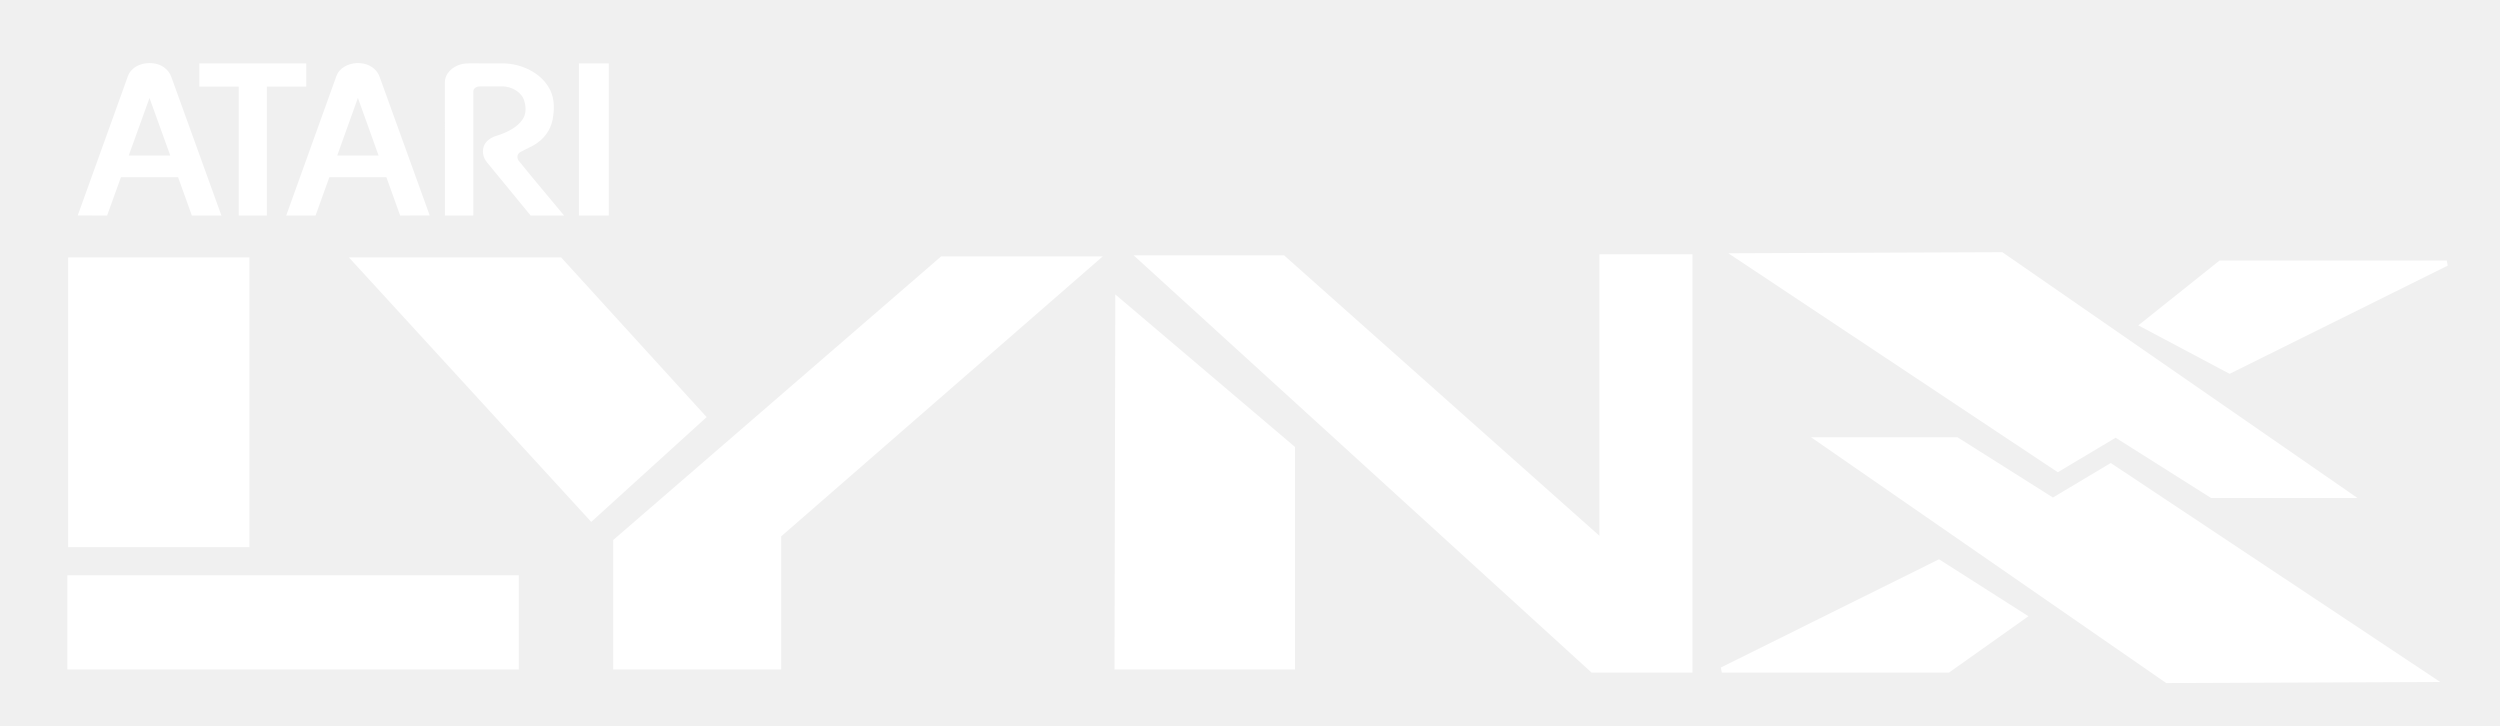
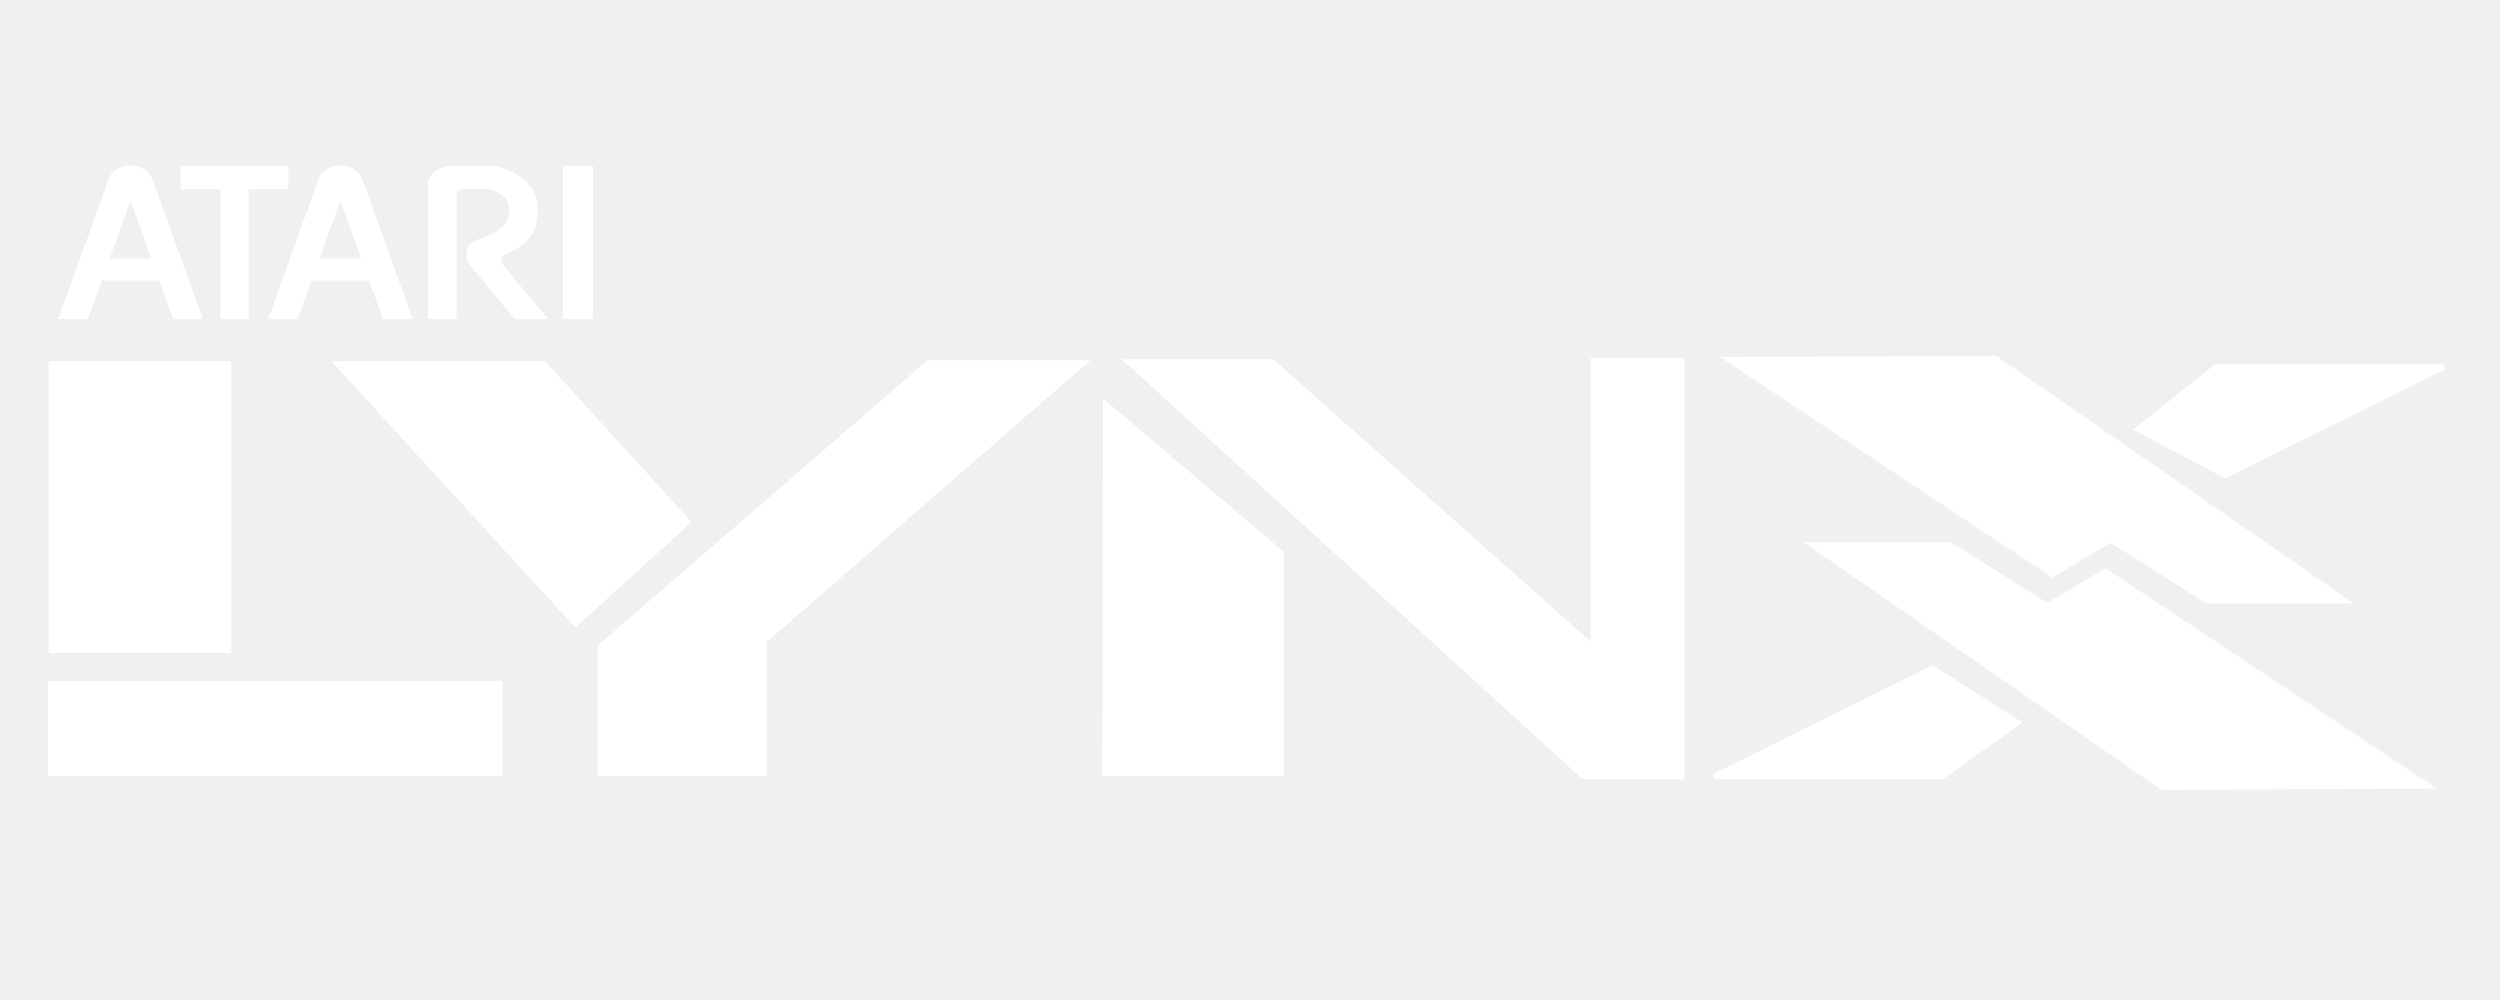
- <svg xmlns="http://www.w3.org/2000/svg" width="355" height="103" viewBox="0 0 332.813 96.562" id="svg4913" version="1.1">
+ <svg xmlns="http://www.w3.org/2000/svg" width="500" height="200" viewBox="0 0 468.75 187.5" id="svg4913" version="1.1">
  <defs id="defs4915" />
-   <g id="layer1" transform="translate(0,-955.8)">
-     <g id="g47" transform="matrix(1.000312,0,0,1.101868,0.7931392,-99.9554)">
+   <g id="layer1" transform="translate(0,-864.8626)">
+     <g id="g47" transform="matrix(1.418734,0,0,1.562769,-2.624983,-613.3822)">
      <rect y="989.573" x="8.594" height="34.359" width="23.486" id="rect5539" style="fill:#ffffff;fill-opacity:1;stroke:#ffffff;stroke-width:0.642;stroke-opacity:0.993" />
      <rect y="1027.974" x="8.49" height="10.737" width="59.444" id="rect5541" style="fill:#ffffff;fill-opacity:1;stroke:#ffffff;stroke-width:0.642;stroke-opacity:0.993" />
      <path id="path5543" d="m 46.422,989.573 h 27.332 l 19.018,18.948 -14.861,12.253 z" style="fill:#ffffff;fill-rule:evenodd;stroke:#ffffff;stroke-width:0.642px;stroke-linecap:butt;stroke-linejoin:miter;stroke-opacity:0.993" />
      <path id="path5545" d="m 81.132,1023.553 43.44,-34.107 h 20.473 l -42.192,33.349 v 15.916 H 81.132 Z" style="fill:#ffffff;fill-rule:evenodd;stroke:#ffffff;stroke-width:0.642px;stroke-linecap:butt;stroke-linejoin:miter;stroke-opacity:0.993" />
      <path id="path5547" d="m 150.967,989.32 60.171,49.771 h 12.99 v -49.897 h -11.743 v 34.359 l -42.4,-34.233 z" style="fill:#ffffff;fill-rule:evenodd;stroke:#ffffff;stroke-width:0.642px;stroke-linecap:butt;stroke-linejoin:miter;stroke-opacity:0.993" />
      <path id="path5549" d="m 147.954,994.373 23.279,17.938 v 26.401 h -23.383 z" style="fill:#ffffff;fill-rule:evenodd;stroke:#ffffff;stroke-width:0.642px;stroke-linecap:butt;stroke-linejoin:miter;stroke-opacity:0.993" />
      <path id="path5551" d="m 230.364,989.067 42.712,25.77 7.69,-4.169 12.782,7.327 h 18.29 L 265.594,988.941 Z" style="fill:#ffffff;fill-rule:evenodd;stroke:#ffffff;stroke-width:0.642px;stroke-linecap:butt;stroke-linejoin:miter;stroke-opacity:0.993" />
      <path id="path5553" d="m 284.404,997.404 11.535,5.558 28.89,-13.011 h -30.137 z" style="fill:#ffffff;fill-rule:evenodd;stroke:#ffffff;stroke-width:0.642px;stroke-linecap:butt;stroke-linejoin:miter;stroke-opacity:0.993" />
      <path id="path5551-7" d="m 322.817,1040.228 -42.712,-25.77 -7.69,4.169 -12.782,-7.327 H 241.342 l 46.245,29.054 z" style="fill:#ffffff;fill-rule:evenodd;stroke:#ffffff;stroke-width:0.642px;stroke-linecap:butt;stroke-linejoin:miter;stroke-opacity:0.993" />
      <path id="path5553-8" d="m 268.544,1032.617 -11.302,-6.537 -28.89,13.011 h 30.137 z" style="fill:#ffffff;fill-rule:evenodd;stroke:#ffffff;stroke-width:0.642px;stroke-linecap:butt;stroke-linejoin:miter;stroke-opacity:0.993" />
    </g>
-     <g style="fill:#ffffff;fill-rule:nonzero;stroke:none;stroke-width:1" id="Group" transform="matrix(0.6075683,0,0,0.4891726,10.16058,964.1933)">
+     <g style="fill:#ffffff;fill-rule:nonzero;stroke:none;stroke-width:1" id="Group" transform="matrix(0.8617088,0,0,0.6937892,10.66078,895.8906)">
      <path d="m 12.226,1.798 c 1.61,-2.06 4.943,-2.412 6.918,-0.684 0.808,0.681 1.374,1.62 1.663,2.629 3.657,12.584 7.33,25.162 10.982,37.745 -2.158,0.002 -4.318,-0.003 -6.475,0.002 -1.018,-3.468 -2.012,-6.945 -3.016,-10.417 -4.174,-0.011 -8.345,-0.003 -12.519,-0.006 -1.021,3.472 -2.03,6.947 -3.034,10.423 -2.147,-0.008 -4.293,-0.002 -6.44,-0.004 C 3.78,29.484 7.259,17.478 10.749,5.479 c 0.414,-1.254 0.571,-2.654 1.476,-3.681 m 3.81,7.712 C 14.505,14.723 13.006,19.945 11.485,25.162 c 3.033,0.014 6.065,0.004 9.097,0.004 C 19.064,19.947 17.555,14.728 16.036,9.51 Z" id="Shape" />
      <path d="m 57.691,2.069 c 1.125,-1.631 3.299,-2.423 5.214,-1.92 1.751,0.404 3.093,1.914 3.555,3.614 3.653,12.574 7.32,25.145 10.973,37.719 -2.161,0.014 -4.321,0 -6.483,0.009 -1.004,-3.473 -1.999,-6.949 -3.012,-10.421 -4.167,0.002 -8.332,-0.008 -12.498,0.003 -0.995,3.475 -2.022,6.942 -3.019,10.416 -2.145,0.003 -4.289,-0.002 -6.432,0.003 C 49.463,29.424 52.976,17.363 56.475,5.302 56.843,4.211 56.985,3.011 57.691,2.069 M 57.166,25.166 c 3.021,0.004 6.039,0.001 9.06,0.001 C 64.724,19.94 63.196,14.715 61.699,9.485 60.19,14.713 58.667,19.936 57.166,25.166 Z" id="path5" />
      <path d="m 26.958,0.087 c 7.809,0 15.615,0 23.421,0 0,2.107 0,4.21 0,6.317 -2.875,0.002 -5.749,-0.003 -8.623,0.002 0,11.693 0.001,23.39 -0.001,35.084 -2.058,0 -4.119,0 -6.176,0 0,-11.693 -0.002,-23.389 0.001,-35.084 -2.875,-0.006 -5.748,0 -8.624,-0.002 0.001,-2.107 -0.001,-4.211 0.001,-6.317 z" id="Path" />
      <path d="m 84.297,0.344 c 0.593,-0.205 1.227,-0.275 1.853,-0.259 2.462,0.009 4.925,0.001 7.384,0.003 4.146,0.076 8.104,2.648 9.897,6.38 1.241,2.423 1.371,5.24 1.057,7.898 -0.215,2.784 -1.382,5.565 -3.522,7.41 -1.131,1.007 -2.538,1.617 -3.746,2.513 -0.665,0.507 -0.697,1.489 -0.354,2.191 3.267,5.043 6.663,10.009 9.999,15.009 -2.438,0.004 -4.879,-0.006 -7.319,0.004 -3.193,-4.797 -6.353,-9.618 -9.533,-14.421 -0.935,-1.367 -1.189,-3.178 -0.63,-4.738 0.438,-1.196 1.483,-2.072 2.648,-2.525 2.224,-0.848 4.416,-2.181 5.647,-4.279 0.938,-1.578 0.889,-3.524 0.467,-5.25 -0.493,-2.241 -2.677,-4.004 -4.985,-3.926 -1.594,0.011 -3.19,-0.009 -4.782,0.008 -0.722,-0.017 -1.401,0.61 -1.392,1.341 -0.007,11.263 0.004,22.525 -0.002,33.79 -2.074,-0.004 -4.148,0 -6.222,-0.002 -0.004,-12.125 0.002,-24.251 -0.004,-36.378 0.013,-2.126 1.524,-4.124 3.54,-4.769 z" id="path8" />
      <path d="m 110.127,0.087 c 2.183,0 4.365,0 6.547,0 -0.001,13.802 0.004,27.601 -0.003,41.405 -2.18,-0.006 -4.361,0 -6.544,-0.002 0,-13.802 0,-27.602 0,-41.403 z" id="path10" />
    </g>
  </g>
</svg>
